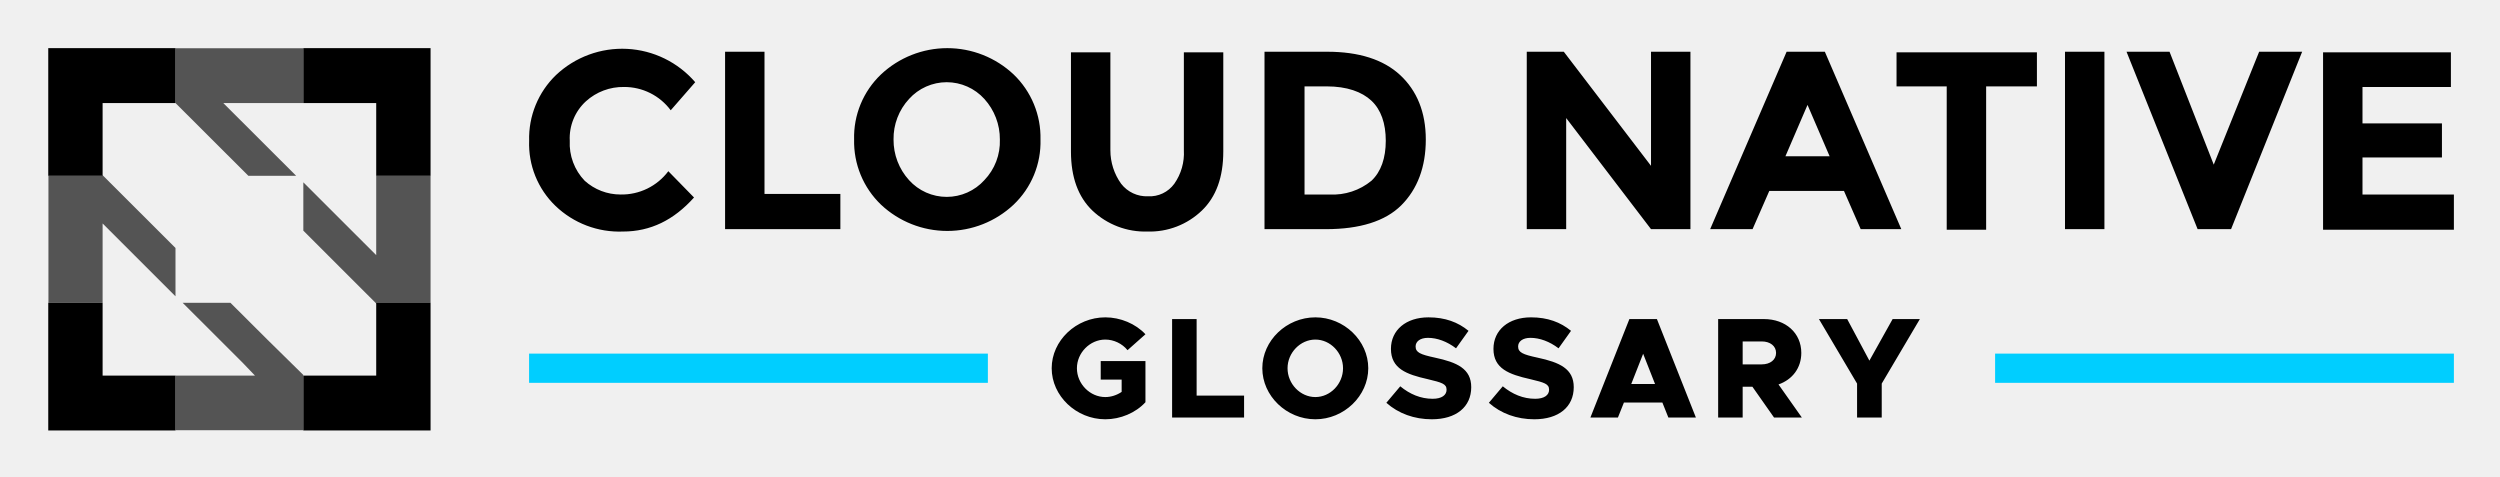
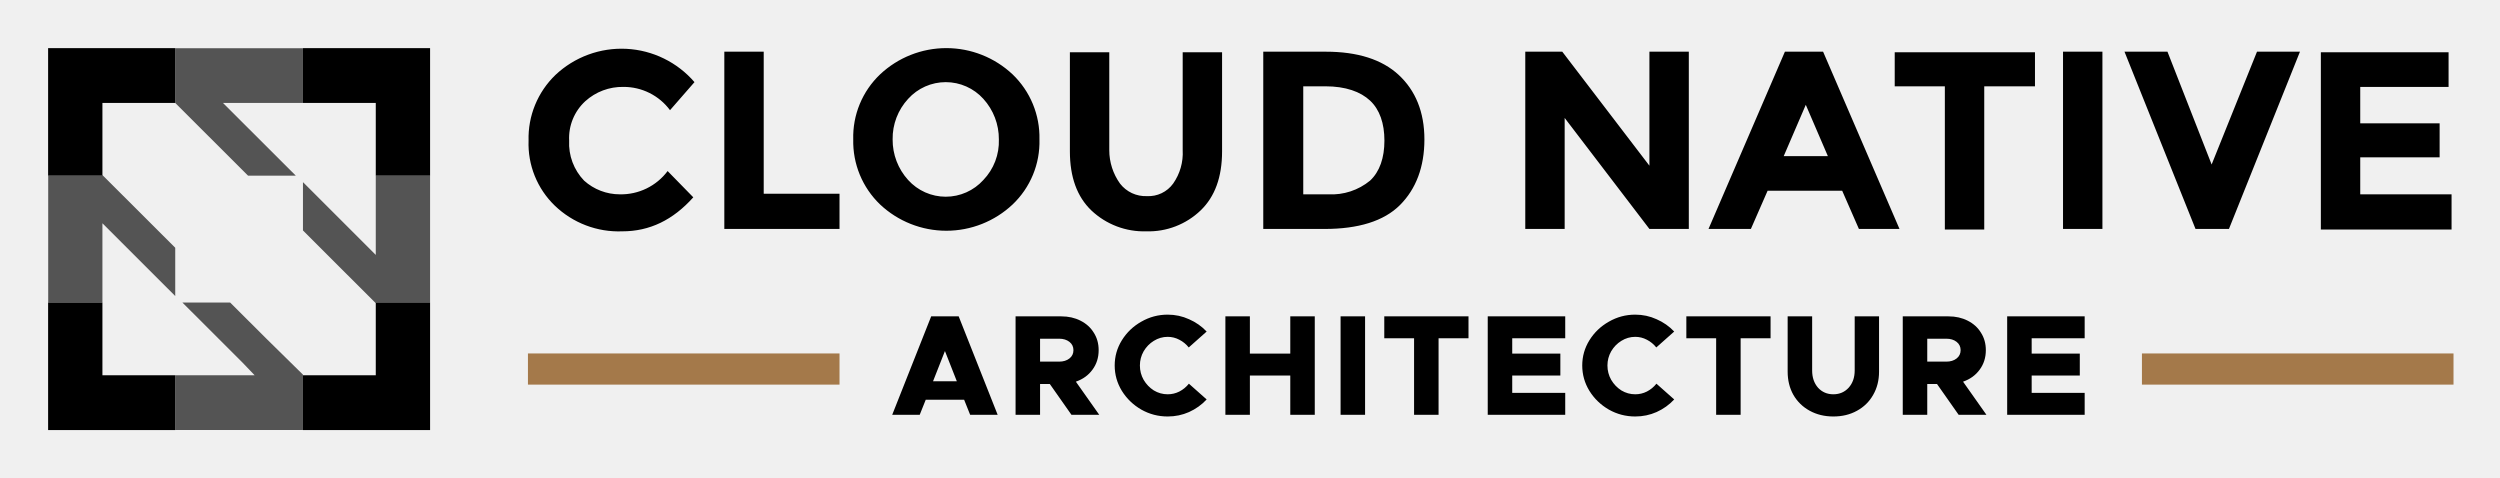
- <svg xmlns="http://www.w3.org/2000/svg" role="img" viewBox="-9.56 -10.06 523.12 99.62">
-   <g clip-path="url(#clip0_7112_17510)">
-     <path fill="#00CEFF" d="M101.149 63.932h96v6.114h-96zm306.762 0h96v6.114h-96z" />
-     <path d="M120.287 30.64c1.934.038 3.849-.384 5.588-1.231 1.738-.848 3.251-2.097 4.412-3.644l5.375 5.5c-4.25 4.75-9.125 7.125-14.875 7.125-2.595.099-5.183-.326-7.61-1.25-2.427-.923-4.643-2.327-6.515-4.125-1.824-1.756-3.256-3.878-4.204-6.226-.948-2.348-1.389-4.869-1.296-7.399-.072-2.557.392-5.101 1.361-7.469a18.353 18.353 0 0 1 4.264-6.281c1.982-1.87 4.323-3.32 6.881-4.261a20.175 20.175 0 0 1 8.002-1.213c2.721.14 5.387.83 7.834 2.029a20.179 20.179 0 0 1 6.408 4.945l-5.125 5.875c-1.13-1.52-2.6-2.753-4.294-3.6-1.694-.847-3.563-1.283-5.456-1.275-2.952-.057-5.814 1.016-8 3-1.135 1.042-2.026 2.322-2.609 3.748-.584 1.426-.845 2.963-.766 4.502-.079 1.535.157 3.071.695 4.511a11.236 11.236 0 0 0 2.43 3.864c2.056 1.856 4.729 2.881 7.5 2.875zm21.874 7.25V.765h8.25V30.515h15.875v7.375h-24.125zm60.375-5.125c-3.756 3.533-8.718 5.5-13.875 5.5-5.156 0-10.119-1.967-13.875-5.5a18.305 18.305 0 0 1-4.246-6.221c-.968-2.346-1.438-4.867-1.379-7.404-.07-2.539.394-5.064 1.363-7.411a18.098 18.098 0 0 1 4.262-6.214c3.756-3.533 8.719-5.501 13.875-5.501 5.157 0 10.119 1.967 13.875 5.501a18.277 18.277 0 0 1 4.246 6.221c.969 2.346 1.438 4.867 1.379 7.404.071 2.539-.393 5.064-1.362 7.411-.969 2.347-2.422 4.465-4.263 6.214zm-2.875-13.625c.023-3.141-1.137-6.176-3.25-8.5a10.615 10.615 0 0 0-3.566-2.584c-1.357-.603-2.824-.914-4.309-.914-1.484 0-2.952.311-4.308.914a10.609 10.609 0 0 0-3.567 2.584c-2.136 2.309-3.301 5.354-3.25 8.5-.023 3.141 1.137 6.176 3.25 8.5a10.61 10.61 0 0 0 3.567 2.584c1.356.603 2.824.914 4.308.914 1.485 0 2.952-.311 4.309-.914a10.616 10.616 0 0 0 3.566-2.584c1.083-1.127 1.928-2.461 2.487-3.921.558-1.46.818-3.017.763-4.579zm25.375 9.25a6.761 6.761 0 0 0 2.494 1.996c.978.457 2.052.672 3.131.629 1.063.057 2.123-.154 3.084-.613.961-.459 1.791-1.15 2.416-2.012 1.436-2.042 2.14-4.508 2-7V.89h8.25V21.64c0 5.375-1.5 9.5-4.5 12.375a15.745 15.745 0 0 1-5.247 3.332 15.748 15.748 0 0 1-6.128 1.043c-2.11.063-4.212-.291-6.186-1.042a16.056 16.056 0 0 1-5.314-3.333c-3-2.875-4.5-7-4.5-12.375V.89h8.25V21.39c-.002 2.512.785 4.96 2.25 7zm58.375-22.75c3.5 3.25 5.375 7.75 5.375 13.5s-1.75 10.375-5.125 13.75-8.75 5-15.75 5h-12.875V.765h13.125c6.625 0 11.75 1.625 15.25 4.875zm-6 22.125c2-1.875 3-4.75 3-8.375s-1-6.5-3-8.375c-2-1.875-5.125-3-9.375-3h-4.625V30.64h5.25c3.174.169 6.295-.857 8.75-2.875zm58.5-27h8.25V37.89h-8.25l-17.75-23.25v23.25h-8.25V.765h7.75l18.25 23.875V.765zm43.875 37.125l-3.5-8h-15.625l-3.5 8h-8.875l16-37.125h8l16 37.125h-8.5zm-11.125-26l-4.625 10.75h9.25l-4.625-10.75zm37.375-3.875V38.014h-8.25V8.015h-10.5v-7.125h29.375v7.125h-10.625zm16.5-7.25h8.25V37.89h-8.25V.765zm31.125 23.625l9.5-23.625h9L457.286 37.89h-7L435.411.765h9l9.25 23.625zM503.286.765v7.375h-18.5v7.625h16.625v7.125h-16.625v7.75h19.125v7.375h-27.375V.89h26.75v-.125zM11.911 53.302H.536v26.712H27.161V68.527h-15.25v-15.225zm57.25.125v15.1h-15.25v11.488h26.625V53.302h-11.5l.125.125zM.536 26.727H12.036l-.125-.125v-15.1h15.25V.014H.536V26.727zM53.911.014V11.502h15.25v15.225h11.375V.014h-26.625z" />
-     <path d="M52.411 26.727l-15.25-15.225h16.75V.014h-26.75V11.502l15.25 15.225h10zm-13.75 26.575h-10l12.625 12.613 2.5 2.612h-16.625v11.488h26.75V68.402l-7.625-7.5-7.625-7.6zm30.5-26.575v16.6l-2.625-2.625-12.625-12.613v10.113l7.5 7.5 7.625 7.612h11.5V26.727h-11.375zm-42 15.1l-15.125-15.1H.536v26.575H11.911v-16.6l15.25 15.238V41.827z" opacity=".65" />
-     <path d="M220.763 69.364h4.38v2.58c-1.02.69-2.22 1.08-3.42 1.08-3.21 0-5.94-2.76-5.94-6.03 0-3.24 2.73-6 5.94-6 1.77 0 3.54.84 4.65 2.22l3.75-3.33c-2.07-2.22-5.25-3.54-8.4-3.54-6.09 0-11.22 4.86-11.22 10.65s5.13 10.68 11.22 10.68c3.15 0 6.33-1.32 8.4-3.57v-8.61h-9.36v3.87zm20.068 3.36v-16.02h-5.13v20.61h15.06v-4.59h-9.93zm24.846 4.95c6 0 11.07-4.89 11.07-10.68s-5.07-10.65-11.07-10.65c-6.03 0-11.1 4.86-11.1 10.65s5.07 10.68 11.1 10.68zm0-4.65c-3.15 0-5.82-2.76-5.82-6.03 0-3.24 2.67-6 5.82-6 3.15 0 5.79 2.76 5.79 6 0 3.27-2.64 6.03-5.79 6.03zm24.365 4.65c5.1 0 8.25-2.58 8.25-6.72 0-3.87-2.97-5.19-7.59-6.18-3.06-.66-4.05-1.08-4.05-2.34 0-1.02.93-1.8 2.58-1.8 1.92 0 3.99.75 5.88 2.19l2.61-3.66c-2.19-1.8-4.89-2.82-8.37-2.82-4.68 0-7.86 2.64-7.86 6.6 0 4.14 3.27 5.34 7.68 6.33 3 .72 3.96.99 3.96 2.22 0 1.11-.99 1.89-2.91 1.89-2.52 0-4.77-.96-6.78-2.61l-2.91 3.45c2.52 2.25 5.85 3.45 9.51 3.45zm21.451 0c5.1 0 8.25-2.58 8.25-6.72 0-3.87-2.97-5.19-7.59-6.18-3.06-.66-4.05-1.08-4.05-2.34 0-1.02.93-1.8 2.58-1.8 1.92 0 3.99.75 5.88 2.19l2.61-3.66c-2.19-1.8-4.89-2.82-8.37-2.82-4.68 0-7.86 2.64-7.86 6.6 0 4.14 3.27 5.34 7.68 6.33 3 .72 3.96.99 3.96 2.22 0 1.11-.99 1.89-2.91 1.89-2.52 0-4.77-.96-6.78-2.61l-2.91 3.45c2.52 2.25 5.85 3.45 9.51 3.45zm28.052-.36h5.76l-8.16-20.61h-5.76l-8.16 20.61h5.76l1.26-3.15h8.04l1.26 3.15zm-7.77-7.02l2.49-6.33 2.49 6.33h-4.98zm35.704 7.02l-4.89-6.93c2.91-1.02 4.77-3.45 4.77-6.6 0-4.17-3.27-7.08-7.83-7.08h-9.57v20.61h5.13v-6.45h2.04l4.53 6.45h5.82zm-12.39-15.93h3.99c1.77 0 3 .96 3 2.4s-1.23 2.4-3 2.4h-3.99v-4.8zm23.939 15.93h5.16v-7.11l7.98-13.5h-5.7l-4.86 8.7-4.65-8.7h-5.91l7.98 13.5v7.11z" />
+ <svg xmlns="http://www.w3.org/2000/svg" role="img" viewBox="-7.72 -7.72 401.18 76.68">
+   <g clip-path="url(#clip0_601_902)">
+     <path fill="#A4794A" d="M77 49H127V54H77zM336 49H386V54H336z" />
+     <path d="M91.754 23.465C93.235 23.494 94.703 23.171 96.035 22.522 97.367 21.872 98.526 20.915 99.415 19.73L103.534 23.944C100.277 27.584 96.542 29.403 92.137 29.403 90.148 29.479 88.165 29.154 86.306 28.446 84.447 27.738 82.749 26.663 81.314 25.285 79.917 23.939 78.819 22.314 78.093 20.515 77.367 18.716 77.029 16.784 77.1 14.845 77.045 12.886 77.4 10.937 78.143 9.123 78.885 7.309 79.998 5.669 81.41 4.31 82.929 2.877 84.722 1.766 86.682 1.046 88.642.325 90.728.009 92.813.116 94.899.223 96.941.752 98.816 1.671 100.692 2.589 102.362 3.878 103.725 5.459L99.799 9.961C98.933 8.796 97.807 7.851 96.509 7.202 95.211 6.553 93.779 6.219 92.328 6.226 90.067 6.182 87.874 7.004 86.198 8.524 85.329 9.323 84.647 10.303 84.2 11.396 83.753 12.489 83.552 13.666 83.613 14.845 83.552 16.022 83.733 17.198 84.145 18.302 84.557 19.405 85.191 20.413 86.007 21.262 87.583 22.684 89.631 23.469 91.754 23.465V23.465zM108.514 29.02V.575H114.835V23.369H126.999V29.02H108.514zM154.773 25.093C151.895 27.801 148.093 29.308 144.142 29.308 140.191 29.308 136.389 27.801 133.511 25.093 132.107 23.748 130.999 22.125 130.257 20.327 129.515 18.53 129.156 16.598 129.201 14.654 129.147 12.709 129.502 10.774 130.245 8.976 130.988 7.177 132.1 5.555 133.511 4.215 136.389 1.507 140.191 0 144.142 0 148.093 0 151.895 1.507 154.773 4.215 156.176 5.56 157.284 7.184 158.026 8.981 158.768 10.778 159.128 12.71 159.083 14.654 159.137 16.599 158.781 18.534 158.039 20.332 157.296 22.131 156.184 23.753 154.773 25.093V25.093zM152.57 14.654C152.588 12.247 151.699 9.922 150.08 8.141 149.318 7.297 148.387 6.623 147.347 6.161 146.308 5.699 145.183 5.461 144.046 5.461 142.909 5.461 141.784 5.699 140.745 6.161 139.706 6.623 138.775 7.297 138.012 8.141 136.375 9.911 135.483 12.244 135.522 14.654 135.504 17.061 136.393 19.386 138.012 21.167 138.775 22.011 139.706 22.685 140.745 23.147 141.784 23.609 142.909 23.847 144.046 23.847 145.183 23.847 146.308 23.609 147.347 23.147 148.387 22.685 149.318 22.011 150.08 21.167 150.909 20.303 151.557 19.281 151.985 18.163 152.413 17.044 152.612 15.851 152.57 14.654V14.654zM172.012 21.741C172.518 22.396 173.173 22.921 173.922 23.271 174.672 23.62 175.495 23.786 176.322 23.753 177.136 23.796 177.949 23.634 178.685 23.283 179.421 22.932 180.057 22.402 180.536 21.741 181.636 20.177 182.176 18.287 182.068 16.378V.671H188.389V16.569C188.389 20.688 187.24 23.848 184.942 26.051 183.784 27.161 182.418 28.029 180.921 28.604 179.425 29.18 177.829 29.451 176.226 29.403 174.609 29.451 172.998 29.18 171.486 28.605 169.974 28.03 168.591 27.162 167.415 26.051 165.116 23.848 163.967 20.688 163.967 16.569V.671H170.288V16.378C170.286 18.302 170.889 20.178 172.012 21.741V21.741zM216.74 4.31C219.421 6.8 220.858 10.248 220.858 14.654 220.858 19.06 219.517 22.603 216.931 25.189 214.345 27.775 210.227 29.02 204.864 29.02H194.999V.575H205.055C210.131.575 214.058 1.82 216.74 4.31zM212.143 21.262C213.675 19.826 214.441 17.623 214.441 14.845 214.441 12.068 213.675 9.865 212.143 8.429 210.61 6.992 208.216 6.13 204.959 6.13H201.416V23.465H205.438C207.87 23.595 210.262 22.809 212.143 21.262V21.262zM256.965.575H263.287V29.02H256.965L243.365 11.206V29.02H237.044V.575H242.982L256.965 18.868V.575zM290.583 29.02L287.901 22.891H275.929L273.248 29.02H266.448L278.707.575H284.836L297.096 29.02H290.583zM282.059 9.099L278.515 17.336H285.603L282.059 9.099zM310.696 6.13V29.116H304.374V6.13H296.329V.671H318.837V6.13H310.696zM323.337.575H329.659V29.02H323.337V.575zM347.185 18.677L354.464.575H361.36L349.963 29.02H344.599L333.202.575H340.098L347.185 18.677zM385.208.575V6.226H371.033V12.068H383.771V17.527H371.033V23.465H385.687V29.116H364.712V.671H385.208V.575zM8.716 40.829H0V61.296H20.4V52.495H8.716V40.829zM52.581 40.925V52.495H40.897V61.296H61.297V40.829H52.485L52.581 40.925zM0 20.467H8.811L8.716 20.371V8.802H20.4V0H0V20.467zM40.897 0V8.802H52.581V20.467H61.297V0H40.897z" />
+     <path d="M39.746 20.467L28.062 8.802H40.896V0H20.4V8.802L32.084 20.467H39.746zM29.211 40.829H21.549L31.223 50.493 33.138 52.495H20.4V61.296H40.896V52.399L35.053 46.652 29.211 40.829zM52.581 20.467V33.186L50.57 31.175 40.897 21.511V29.259L46.643 35.006 52.485 40.838H61.297V20.467H52.581zM20.4 32.037L8.811 20.467H0V40.829H8.716V28.11L20.4 39.785V32.037z" opacity=".65" />
+     <path d="M146.996 56.425H140.835L139.87 58.839H135.457L141.709 43.047H146.122L152.374 58.839H147.961L146.996 56.425ZM145.823 53.46L143.916 48.61L142.008 53.46H145.823ZM164.215 58.839L160.744 53.897H159.181V58.839H155.251V43.047H162.583C163.733 43.047 164.759 43.277 165.663 43.737C166.583 44.197 167.295 44.84 167.801 45.668C168.322 46.48 168.583 47.414 168.583 48.472C168.583 49.667 168.253 50.709 167.594 51.598C166.951 52.487 166.062 53.13 164.928 53.529L168.675 58.839H164.215ZM159.181 50.311H162.239C162.913 50.311 163.464 50.142 163.894 49.805C164.323 49.468 164.537 49.024 164.537 48.472C164.537 47.92 164.323 47.476 163.894 47.139C163.464 46.802 162.913 46.633 162.239 46.633H159.181V50.311ZM179.662 59.114C178.145 59.114 176.735 58.747 175.432 58.011C174.13 57.26 173.088 56.257 172.306 55C171.54 53.743 171.157 52.387 171.157 50.931C171.157 49.476 171.54 48.127 172.306 46.886C173.088 45.629 174.13 44.633 175.432 43.898C176.735 43.147 178.145 42.771 179.662 42.771C180.872 42.771 182.014 43.017 183.087 43.507C184.175 43.982 185.117 44.641 185.914 45.484L183.041 48.035C182.627 47.514 182.121 47.1 181.523 46.794C180.941 46.487 180.321 46.334 179.662 46.334C178.865 46.334 178.122 46.549 177.432 46.978C176.758 47.392 176.214 47.951 175.8 48.656C175.402 49.361 175.202 50.119 175.202 50.931C175.202 51.759 175.402 52.525 175.8 53.23C176.214 53.935 176.758 54.502 177.432 54.931C178.122 55.345 178.865 55.552 179.662 55.552C180.321 55.552 180.941 55.406 181.523 55.115C182.121 54.808 182.634 54.387 183.064 53.851L185.914 56.379C185.117 57.237 184.175 57.911 183.087 58.402C182.014 58.877 180.872 59.114 179.662 59.114ZM203.264 43.047V58.839H199.334V52.54H192.851V58.839H188.921V43.047H192.851V49.024H199.334V43.047H203.264ZM207.406 43.047H211.336V58.839H207.406V43.047ZM219.199 46.564H214.418V43.047H227.934V46.564H223.13V58.839H219.199V46.564ZM234.95 46.564V49.024H242.673V52.54H234.95V55.322H243.455V58.839H231.02V43.047H243.455V46.564H234.95ZM254.69 59.114C253.173 59.114 251.763 58.747 250.46 58.011C249.158 57.26 248.116 56.257 247.334 55C246.568 53.743 246.185 52.387 246.185 50.931C246.185 49.476 246.568 48.127 247.334 46.886C248.116 45.629 249.158 44.633 250.46 43.898C251.763 43.147 253.173 42.771 254.69 42.771C255.9 42.771 257.042 43.017 258.115 43.507C259.203 43.982 260.145 44.641 260.942 45.484L258.069 48.035C257.655 47.514 257.149 47.1 256.551 46.794C255.969 46.487 255.349 46.334 254.69 46.334C253.893 46.334 253.15 46.549 252.46 46.978C251.786 47.392 251.242 47.951 250.828 48.656C250.43 49.361 250.23 50.119 250.23 50.931C250.23 51.759 250.43 52.525 250.828 53.23C251.242 53.935 251.786 54.502 252.46 54.931C253.15 55.345 253.893 55.552 254.69 55.552C255.349 55.552 255.969 55.406 256.551 55.115C257.149 54.808 257.662 54.387 258.092 53.851L260.942 56.379C260.145 57.237 259.203 57.911 258.115 58.402C257.042 58.877 255.9 59.114 254.69 59.114ZM267.673 46.564H262.891V43.047H276.407V46.564H271.603V58.839H267.673V46.564ZM286.481 59.114C285.071 59.114 283.807 58.808 282.688 58.195C281.57 57.582 280.696 56.732 280.068 55.644C279.455 54.556 279.148 53.314 279.148 51.92V43.047H283.079V51.736C283.079 52.855 283.393 53.774 284.021 54.494C284.665 55.199 285.485 55.552 286.481 55.552C287.477 55.552 288.297 55.199 288.94 54.494C289.584 53.774 289.906 52.855 289.906 51.736V43.047H293.814V51.92C293.814 53.314 293.499 54.556 292.871 55.644C292.258 56.732 291.392 57.582 290.274 58.195C289.17 58.808 287.906 59.114 286.481 59.114ZM306.584 58.839L303.113 53.897H301.55V58.839H297.619V43.047H304.952C306.101 43.047 307.128 43.277 308.032 43.737C308.951 44.197 309.664 44.84 310.169 45.668C310.69 46.48 310.951 47.414 310.951 48.472C310.951 49.667 310.621 50.709 309.962 51.598C309.319 52.487 308.43 53.13 307.296 53.529L311.043 58.839H306.584ZM301.55 50.311H304.607C305.281 50.311 305.833 50.142 306.262 49.805C306.691 49.468 306.905 49.024 306.905 48.472C306.905 47.92 306.691 47.476 306.262 47.139C305.833 46.802 305.281 46.633 304.607 46.633H301.55V50.311ZM318.306 46.564V49.024H326.029V52.54H318.306V55.322H326.811V58.839H314.375V43.047H326.811V46.564H318.306Z" />
  </g>
  <defs>
-     <clipPath id="clip0_7112_17510">
-       <path fill="#fff" d="M0 0h504.125v80H0z" transform="translate(.536 .014)" />
+     <clipPath id="clip0_601_902">
+       <path fill="#fff" d="M0 0H386.262V61.296H0z" />
    </clipPath>
  </defs>
</svg>
